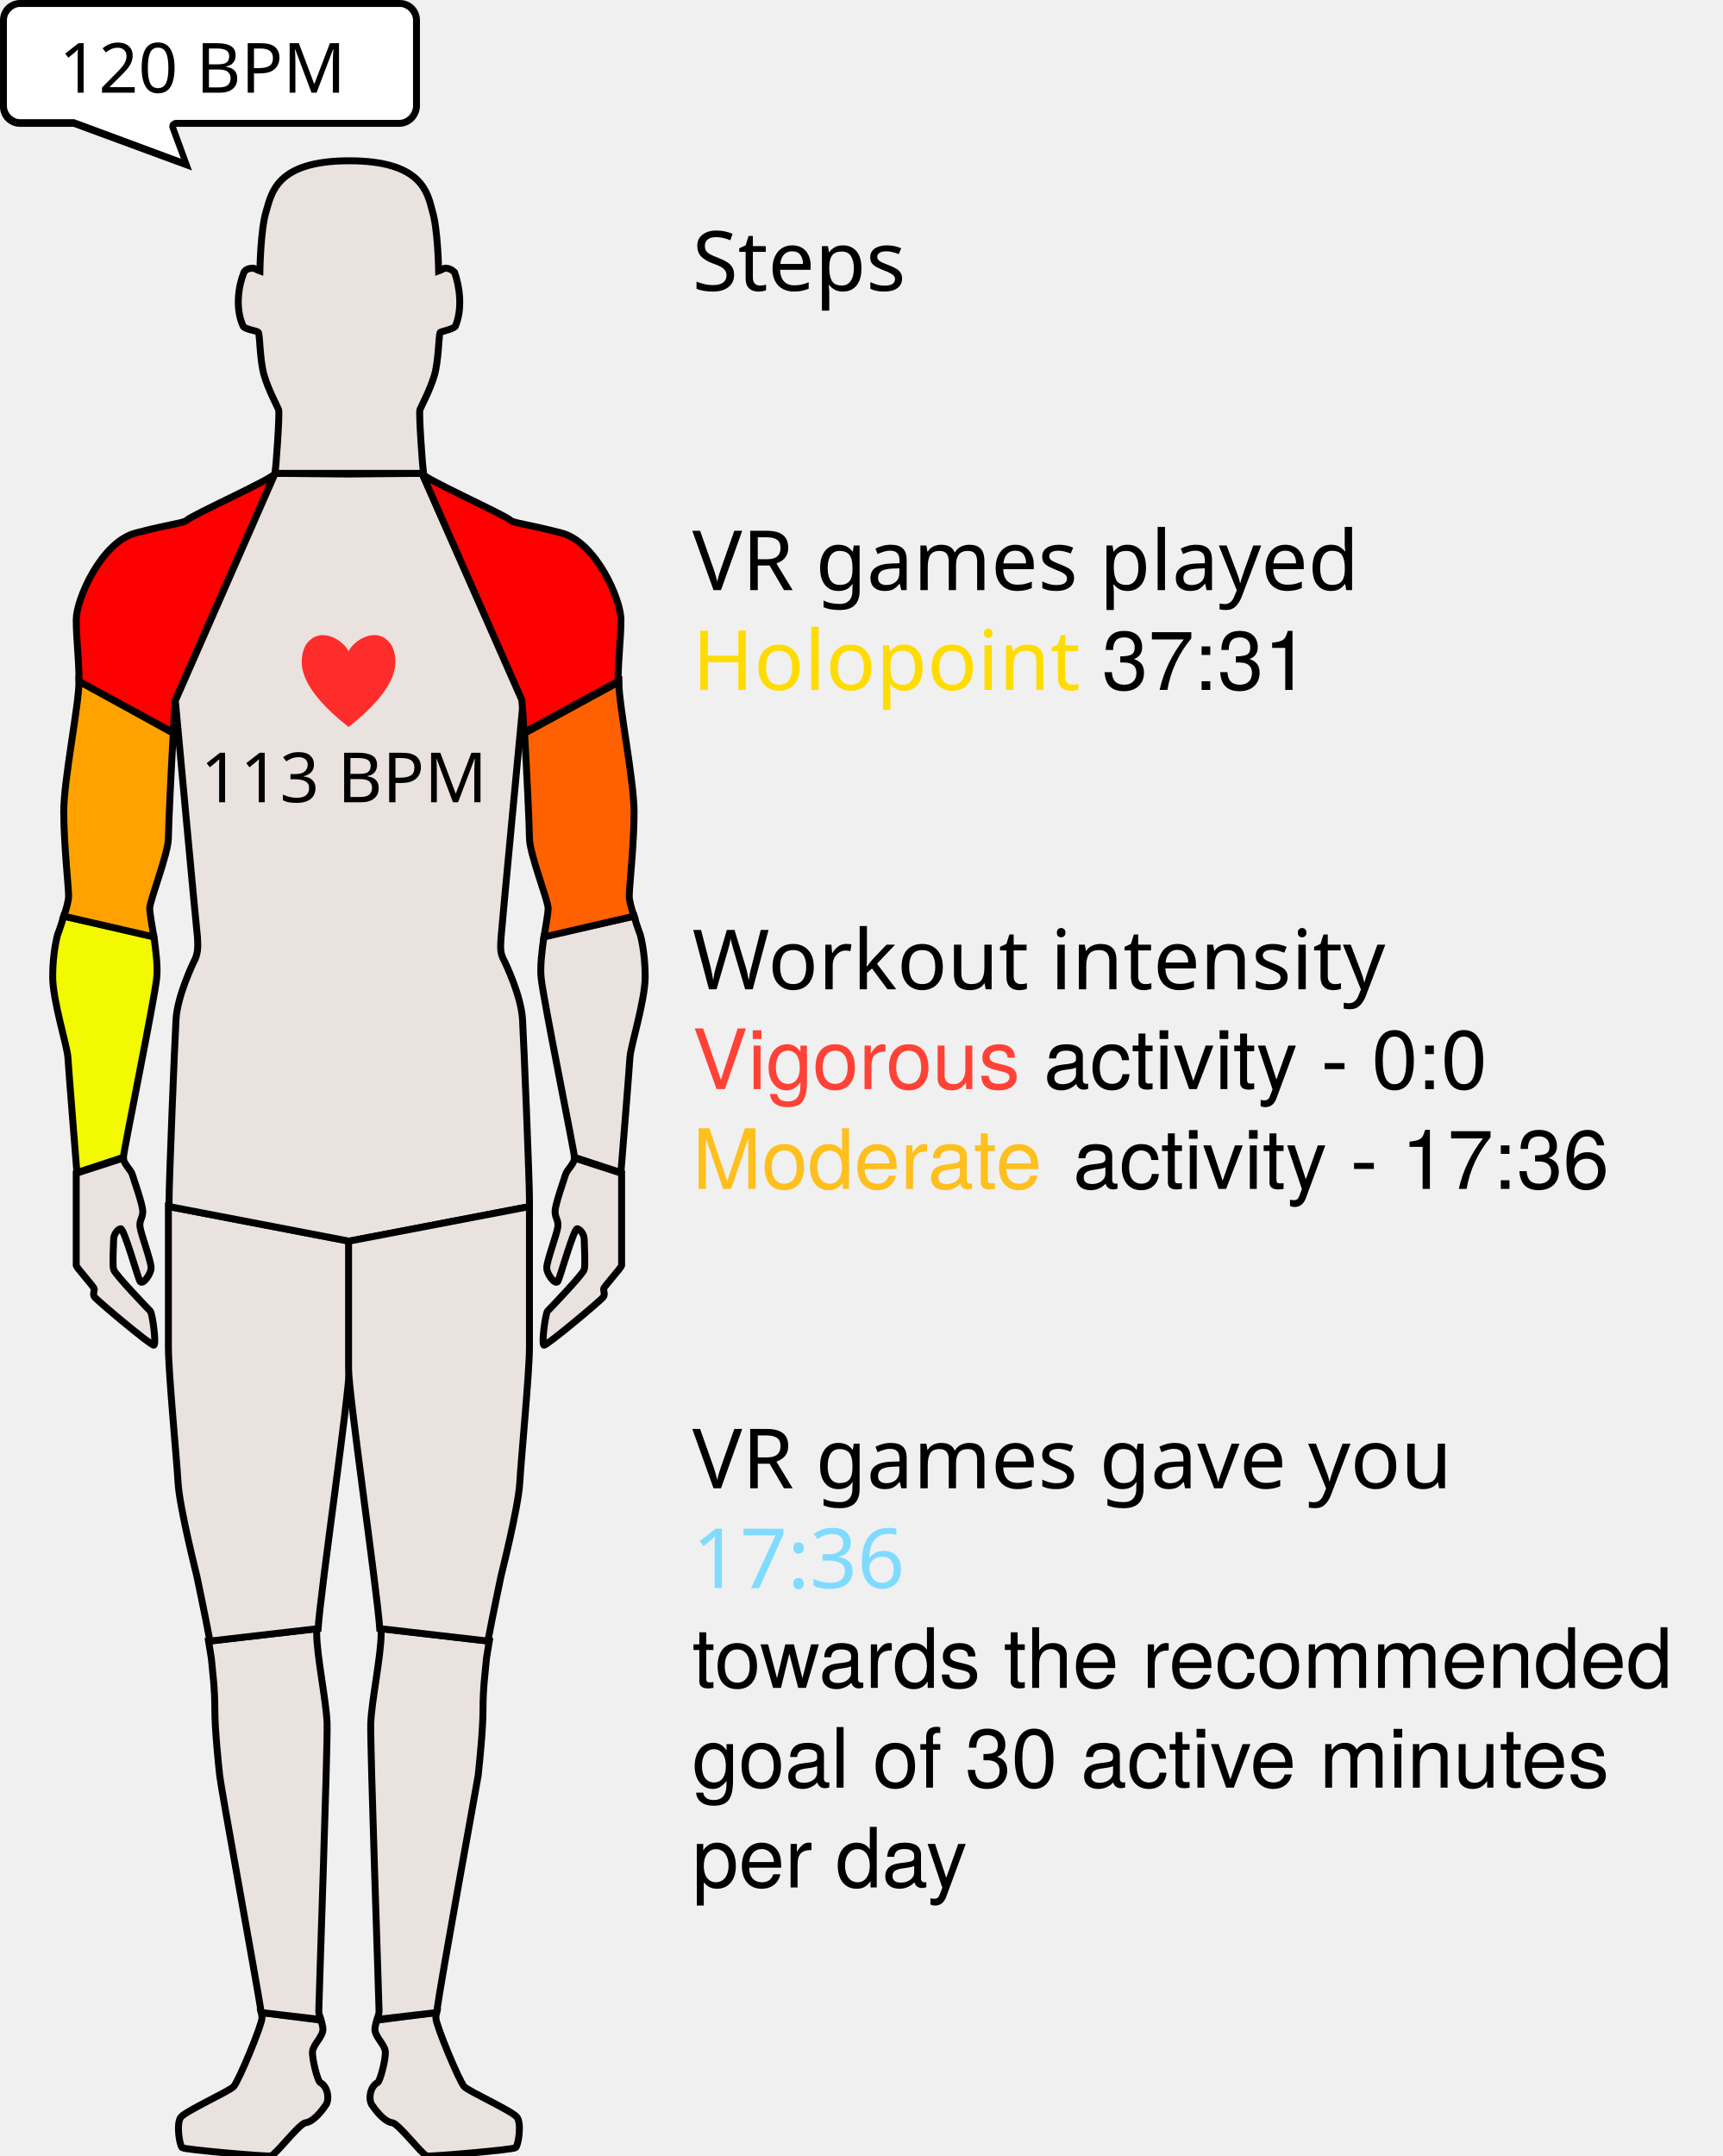
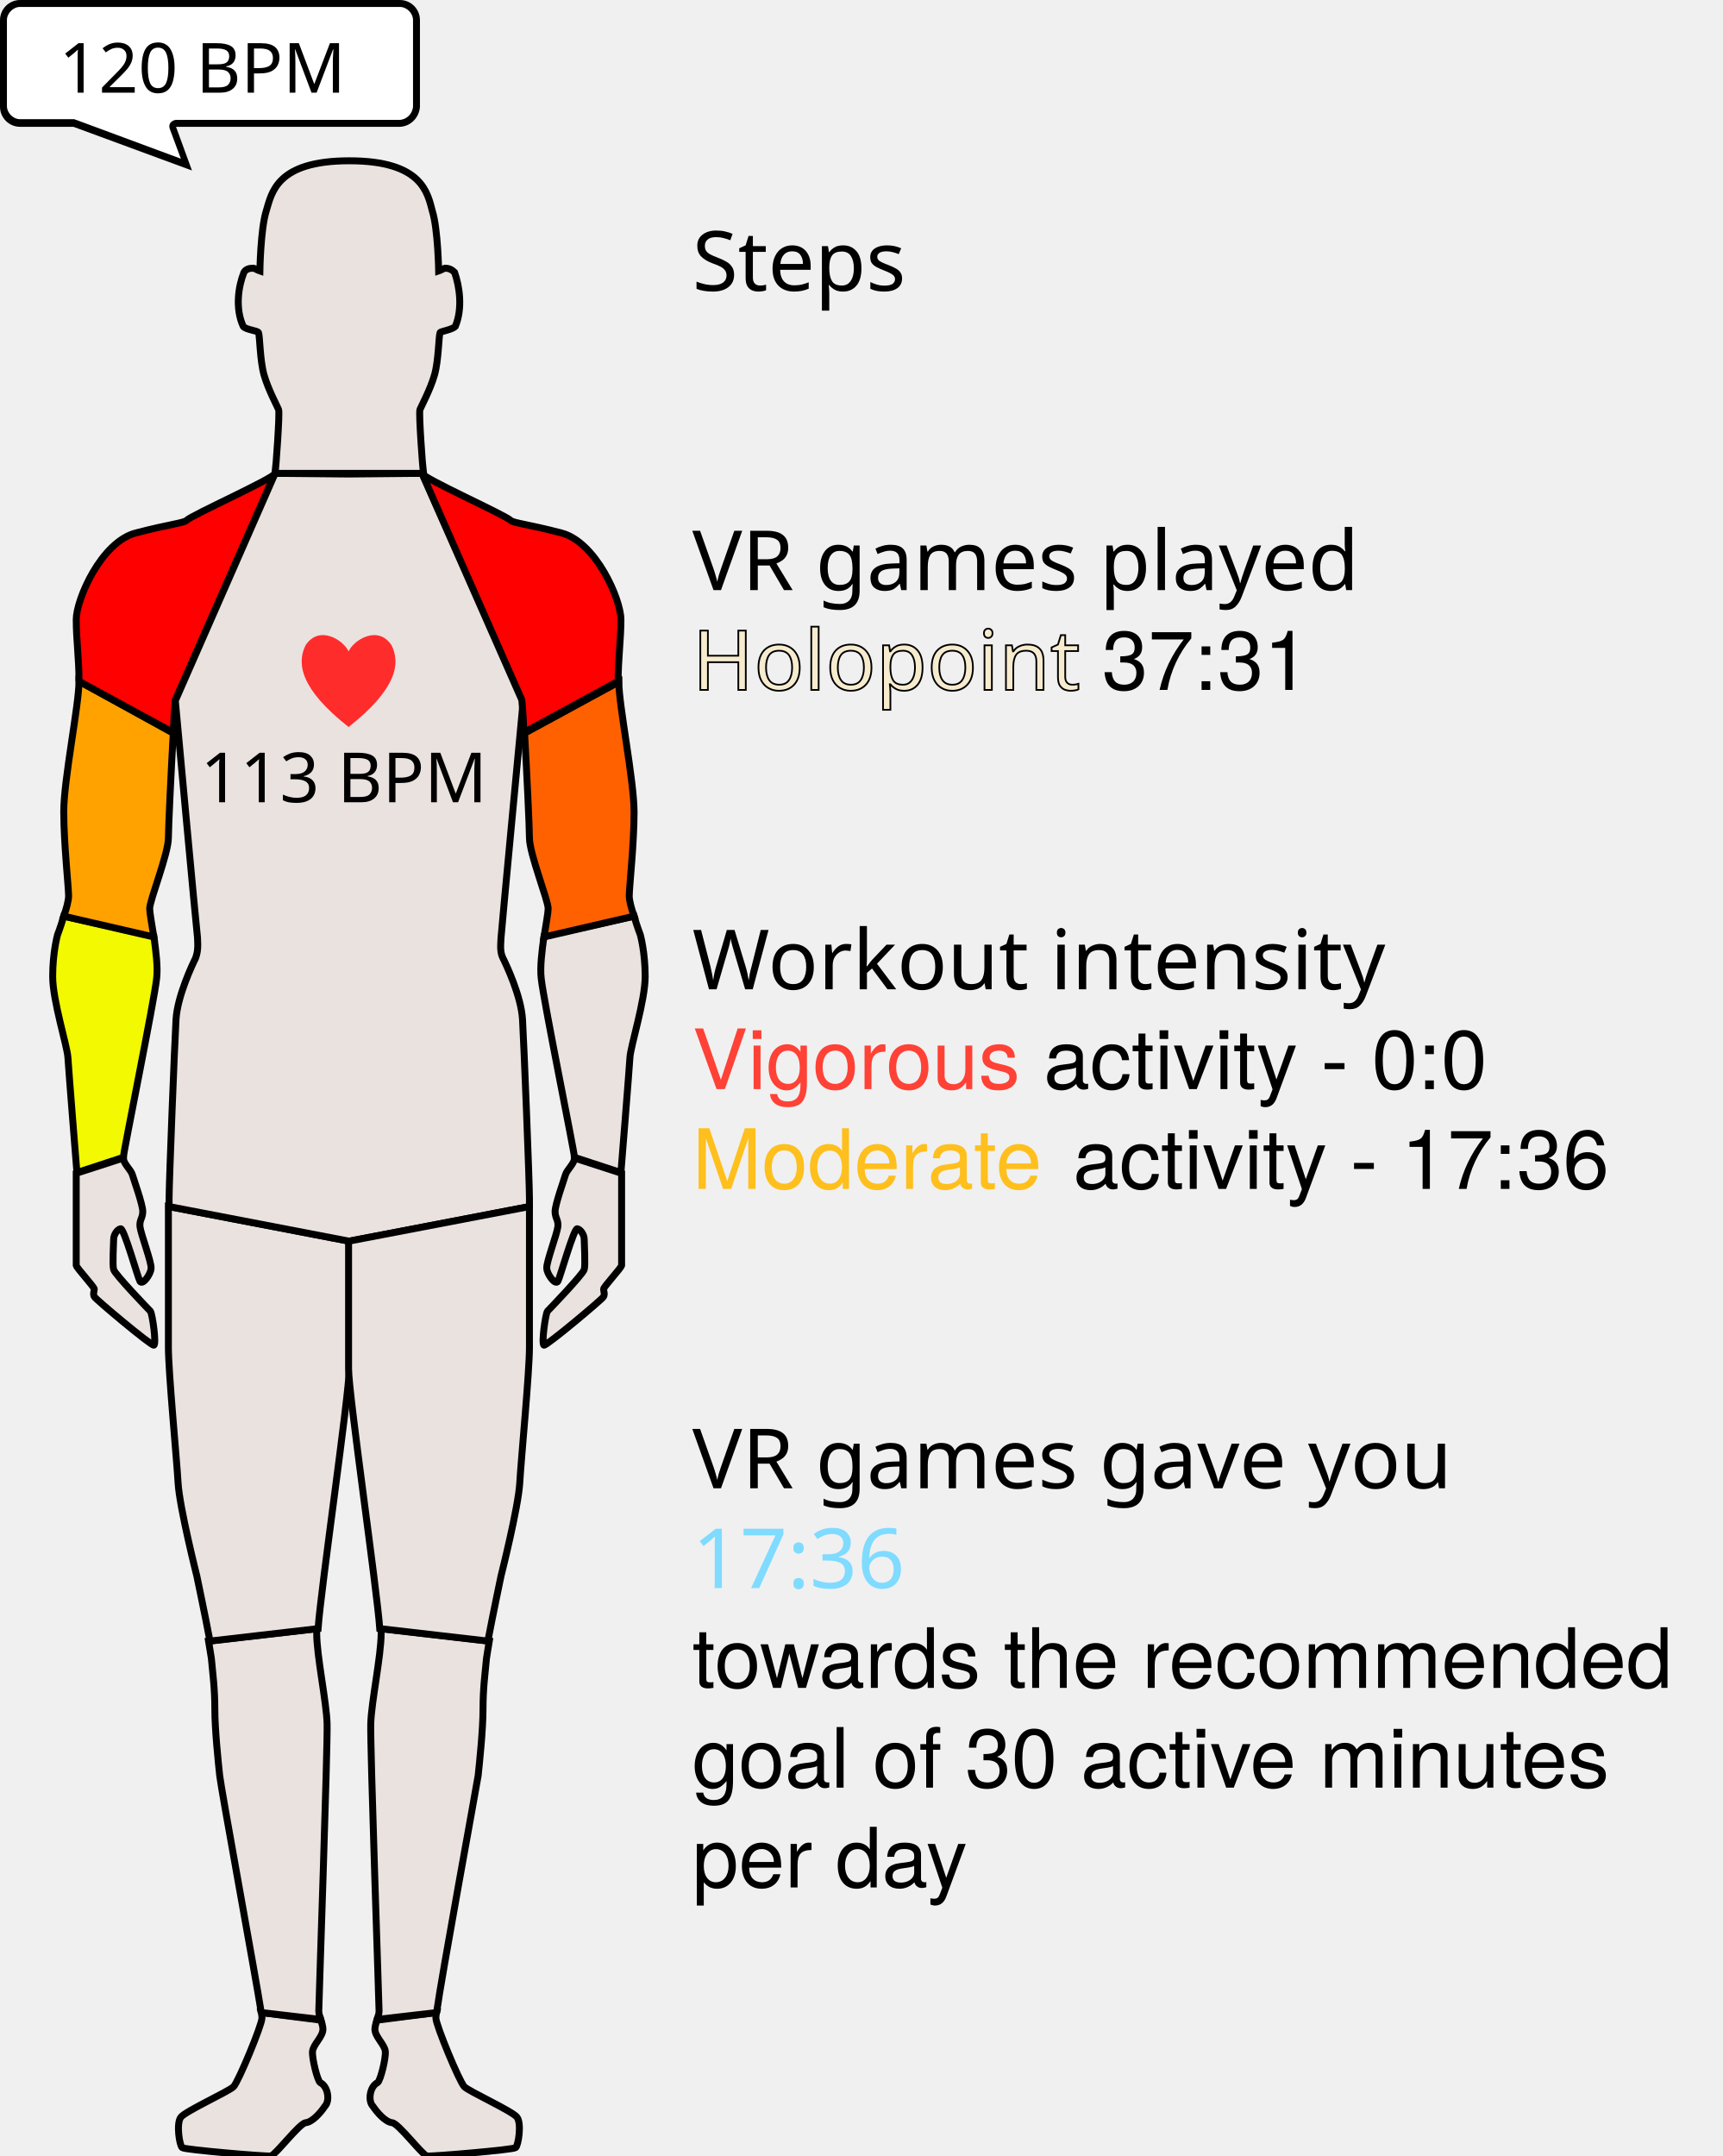
<svg xmlns="http://www.w3.org/2000/svg" version="1.1" id="Layer_1" x="0px" y="0px" viewBox="0 0 248.6 311.1" style="enable-background:new 0 0 248.6 311.1;" xml:space="preserve">
  <style type="text/css">
	.st0{fill:#EAE2DF;stroke:#000000;stroke-miterlimit:10;}
	.st1{fill:#F2F900;stroke:#000000;stroke-miterlimit:10;}
	.st2{fill:#FFA200;stroke:#000000;stroke-miterlimit:10;}
	.st3{fill:#FE0000;stroke:#000000;stroke-miterlimit:10;}
	.st4{fill:#FF6100;stroke:#000000;stroke-miterlimit:10;}
	.st5{fill:#FF2C2C;}
	.st6{fill:#FFFFFF;}
	.st7{font-family:'HelveticaNeue-Bold';}
	.st8{font-size:10px;}
	.st9{font-size:12px;}
- 	.st10{fill:#FFDC00;}
- 	.st11{font-family:'HelveticaNeue';}
- 	.st12{fill:#FF4136;}
- 	.st13{fill:#FFBF1C;}
- 	.st14{fill:#7FDBFF;}
+ 	.st10{fill:#F7EBCE;stroke:#000000;stroke-width:0.25;stroke-miterlimit:10;}
+ 	.st11{fill:#FFDC00;}
+ 	.st12{font-family:'HelveticaNeue';}
+ 	.st13{fill:#FF4136;}
+ 	.st14{fill:#FFBF1C;}
+ 	.st15{fill:#7FDBFF;}
</style>
  <g>
    <path class="st0" d="M37.7,290.4c0.1,0.4,0.1,0.7,0.1,0.8c0,1-3.4,9.2-4.1,9.9c-0.7,0.7-6.9,3.5-7.6,4.4s-0.2,4.1,0.2,4.4   s12.1,1.3,12.8,1.2c0.7-0.2,4.1-4.7,5-4.8c1-0.1,2.2-1.5,2.8-2.4c0.7-0.7,0.5-2.8-0.7-3.4c-0.4-0.3-1.2-3.5-1.1-4.5   c0.1-1,1.5-2.1,1.5-3.2c0-0.5-0.2-0.9-0.3-1.3L37.7,290.4z" />
-     <path class="st0" d="M37.7,290.4l8.6,1c-0.1-0.4-0.3-0.7-0.3-1.2c0-1,1.3-38.3,1.2-41.5c-0.1-3.2-1.5-9.8-1.5-13c0-0.2,0-0.4,0-0.7   l-15.6,1.8l0,0c0.2,1.1,0.3,2,0.4,2.5c0.2,2.2,0.5,4.3,0.5,7.3s0.5,7.7,0.7,9.6C31.9,258.1,36.9,285.3,37.7,290.4" />
+     <path class="st0" d="M37.7,290.4l8.6,1c-0.1-0.4-0.3-0.7-0.3-1.2c0-1,1.3-38.3,1.2-41.5s-1.5-9.8-1.5-13c0-0.2,0-0.4,0-0.7   l-15.6,1.8l0,0c0.2,1.1,0.3,2,0.4,2.5c0.2,2.2,0.5,4.3,0.5,7.3s0.5,7.7,0.7,9.6C31.9,258.1,36.9,285.3,37.7,290.4" />
    <path class="st0" d="M24.3,174.1c0,4.4,0,17.1,0,20.3c0,3.6,1.2,16.1,1.4,19.6s2.7,13.4,2.7,13.4s1.2,5.7,1.9,9.4l15.6-1.8   c0.4-5.7,4.5-33.9,4.5-37.5c0-3.8,0-18.4,0-18.4L24.3,174.1z" />
    <path class="st1" d="M11.1,169.2c0,0-1.2-14.9-1.3-16.6c-0.1-1.7-2.2-8.2-2.2-11.7s0.7-6,0.7-6s0.5-1.3,0.9-2.7l13,2.9   c0.3,2.1,0.6,4.5,0.4,6.1c-0.3,3-4.8,25.1-4.8,25.8L11.1,169.2z" />
-     <path class="st0" d="M17.8,167.1c0,0.8,1.1,1.7,1.3,2.4c0.2,0.7,1.5,4.3,1.5,5.3s-0.5,1.2-0.4,2.2c0.1,1,1.7,5.2,1.6,6   c0,0.8-1.2,2.5-1.6,1.9c-0.3-0.5-2.3-7.7-2.8-7.6c-0.5,0.1-1,0.9-1,1.5s-0.2,3.8,0,4.4c0.2,0.7,5,5.7,5.3,6   c0.3,0.4,0.9,4.8,0.5,4.9c-0.4,0.1-8.5-6.7-8.6-7c-0.2-0.4,0-0.8,0-1.1s-2.5-3-2.6-3.4c0-0.5,0-13.3,0-13.3L17.8,167.1z" />
+     <path class="st0" d="M17.8,167.1c0,0.8,1.1,1.7,1.3,2.4c0.2,0.7,1.5,4.3,1.5,5.3s-0.5,1.2-0.4,2.2s1.7,5.2,1.6,6   c0,0.8-1.2,2.5-1.6,1.9c-0.3-0.5-2.3-7.7-2.8-7.6c-0.5,0.1-1,0.9-1,1.5s-0.2,3.8,0,4.4c0.2,0.7,5,5.7,5.3,6   c0.3,0.4,0.9,4.8,0.5,4.9c-0.4,0.1-8.5-6.7-8.6-7c-0.2-0.4,0-0.8,0-1.1s-2.5-3-2.6-3.4c0-0.5,0-13.3,0-13.3L17.8,167.1z" />
    <path class="st2" d="M22.2,135.2c-0.3-1.9-0.6-3.5-0.6-4.1c0-1.2,2.7-7.9,2.7-10.2c0-1.5,0.4-9.8,0.7-15.1l-13.6-7.5   c0,3.4-2.2,14.2-2.2,18.8s0.7,10.9,0.7,12.2c0,0.6-0.3,1.8-0.7,2.9L22.2,135.2z" />
    <path class="st3" d="M11.4,98.3l13.6,7.4c0.1-2.7,0.3-4.7,0.3-4.7l14.4-32.7c-0.1,0.7-12,6-12.8,6.8c-0.5,0.4-2.3,0.5-7.3,1.8   S11,86.5,11,89.4S11.4,95,11.4,98.3" />
    <path class="st0" d="M25.3,101.1c0,0,3,32.6,3.2,34.2c0.1,1.5,0,2.2-0.3,3c-0.4,0.8-2.6,5.4-2.8,8.8c-0.2,3.4-1,23.5-1,25.8   c0,0.3,0,0.7,0,1.2l26,5l26-5c0-0.5,0-1,0-1.2c0-2.3-0.8-22.4-1-25.8c-0.2-3.4-2.4-8-2.8-8.8s-0.4-1.5-0.3-3s3.2-34.2,3.2-34.2   L60.9,68.3l-10.6,0.1l-10.6-0.1L25.3,101.1z" />
    <path class="st0" d="M63,290.4c-0.1,0.4-0.1,0.7-0.1,0.8c0,1,3.4,9.2,4.1,9.9c0.7,0.7,6.9,3.5,7.6,4.4s0.2,4.1-0.2,4.4   s-12.1,1.3-12.8,1.2c-0.7-0.2-4.1-4.7-5-4.8c-1-0.1-2.2-1.5-2.8-2.4c-0.7-0.7-0.5-2.8,0.7-3.4c0.4-0.3,1.2-3.5,1.1-4.5   c-0.1-1-1.5-2.1-1.5-3.2c0-0.5,0.2-0.9,0.3-1.3L63,290.4z" />
-     <path class="st0" d="M63,290.4l-8.6,1c0.1-0.4,0.3-0.7,0.3-1.2c0-1-1.3-38.3-1.2-41.5c0.1-3.2,1.5-9.8,1.5-13c0-0.2,0-0.4,0-0.7   l15.6,1.8l0,0c-0.2,1.1-0.3,2-0.4,2.5c-0.2,2.2-0.5,4.3-0.5,7.3s-0.5,7.7-0.7,9.6C68.7,258.1,63.7,285.3,63,290.4" />
+     <path class="st0" d="M63,290.4l-8.6,1c0.1-0.4,0.3-0.7,0.3-1.2c0-1-1.3-38.3-1.2-41.5s1.5-9.8,1.5-13c0-0.2,0-0.4,0-0.7l15.6,1.8   l0,0c-0.2,1.1-0.3,2-0.4,2.5c-0.2,2.2-0.5,4.3-0.5,7.3s-0.5,7.7-0.7,9.6C68.7,258.1,63.7,285.3,63,290.4" />
    <path class="st0" d="M76.4,174.1c0,4.4,0,17.1,0,20.3c0,3.6-1.2,16.1-1.4,19.6c-0.2,3.5-2.7,13.4-2.7,13.4s-1.2,5.7-1.9,9.4   L54.8,235c-0.4-5.7-4.5-33.9-4.5-37.5c0-3.8,0-18.4,0-18.4L76.4,174.1z" />
    <path class="st0" d="M89.6,169.2c0,0,1.2-14.9,1.3-16.6c0.1-1.7,2.2-8.2,2.2-11.7s-0.7-6-0.7-6s-0.5-1.3-0.9-2.7l-13,2.9   c-0.3,2.1-0.6,4.5-0.4,6.1c0.3,3,4.8,25.1,4.8,25.8L89.6,169.2z" />
    <path class="st0" d="M82.9,167.1c0,0.8-1.1,1.7-1.3,2.4s-1.5,4.3-1.5,5.3s0.5,1.2,0.4,2.2s-1.7,5.2-1.6,6c0,0.8,1.2,2.5,1.6,1.9   c0.3-0.5,2.3-7.7,2.8-7.6c0.5,0.1,1,0.9,1,1.5s0.2,3.8,0,4.4c-0.2,0.7-5,5.7-5.3,6c-0.3,0.4-0.9,4.8-0.5,4.9s8.5-6.7,8.6-7   c0.2-0.4,0-0.8,0-1.1s2.5-3,2.6-3.4c0-0.5,0-13.3,0-13.3L82.9,167.1z" />
    <path class="st4" d="M78.5,135.2c0.3-1.9,0.6-3.5,0.6-4.1c0-1.2-2.7-7.9-2.7-10.2c0-1.5-0.4-9.8-0.7-15.1l13.6-7.4   c0,3.4,2.2,14.2,2.2,18.8s-0.7,10.8-0.7,12.1c0,0.6,0.3,1.8,0.7,2.9L78.5,135.2z" />
    <path class="st3" d="M89.2,98.3l-13.6,7.4c-0.1-2.7-0.3-4.7-0.3-4.7L60.9,68.3c0.1,0.7,12,6,12.8,6.8c0.5,0.4,2.3,0.5,7.3,1.8   s8.6,9.6,8.6,12.5S89.2,95,89.2,98.3" />
-     <path class="st0" d="M39.7,68.3c0.1-0.7,0.7-8.7,0.5-9.2c-0.2-0.5-1.5-2.9-2.1-5s-0.6-5.7-0.8-6.1c-0.1-0.3-1.8-0.4-2.2-0.9   c-1.2-2.6-0.7-5.8,0.1-7.8c0.3-0.5,0.8-0.6,1.4-0.6c0.3,0.1,0.6,0.3,0.9,0.4c0,0,0.1-6,0.9-8.6c0.8-2.6,1.4-7.3,12-7.3   s11.3,4.7,12,7.3c0.8,2.6,0.9,8.6,0.9,8.6c0.3-0.1,0.6-0.3,0.9-0.4c0.6,0,1,0.2,1.4,0.6c0.7,2,1.2,5.2,0.1,7.8   c-0.5,0.5-2.1,0.7-2.2,0.9c-0.2,0.5-0.2,4-0.8,6.1c-0.6,2.1-1.9,4.5-2.1,5c-0.2,0.5,0.4,8.5,0.5,9.2H39.7z" />
+     <path class="st0" d="M39.7,68.3c0.1-0.7,0.7-8.7,0.5-9.2s-1.5-2.9-2.1-5s-0.6-5.7-0.8-6.1c-0.1-0.3-1.8-0.4-2.2-0.9   c-1.2-2.6-0.7-5.8,0.1-7.8c0.3-0.5,0.8-0.6,1.4-0.6c0.3,0.1,0.6,0.3,0.9,0.4c0,0,0.1-6,0.9-8.6c0.8-2.6,1.4-7.3,12-7.3   s11.3,4.7,12,7.3c0.8,2.6,0.9,8.6,0.9,8.6c0.3-0.1,0.6-0.3,0.9-0.4c0.6,0,1,0.2,1.4,0.6c0.7,2,1.2,5.2,0.1,7.8   c-0.5,0.5-2.1,0.7-2.2,0.9c-0.2,0.5-0.2,4-0.8,6.1s-1.9,4.5-2.1,5c-0.2,0.5,0.4,8.5,0.5,9.2H39.7z" />
    <path class="st5" d="M50.3,94c-0.7-1.6-4.2-3.9-6.2-0.9c-1.3,2.6-0.8,6.3,6.2,11.8c7-5.5,7.5-9.2,6.2-11.8   C54.5,90.1,51,92.4,50.3,94z" />
    <g>
      <path class="st6" d="M10.8,17.8c-0.1,0-0.1,0-0.2,0H2.9c-1.3,0-2.4-1.1-2.4-2.4V2.9c0-1.3,1.1-2.4,2.4-2.4h54.8    c1.3,0,2.4,1.1,2.4,2.4v12.5c-0.1,1.3-1.2,2.4-2.5,2.4H25.4c-0.2,0-0.3,0.1-0.4,0.2s-0.1,0.3-0.1,0.5l1.9,5.3L10.8,17.8z" />
-       <path d="M57.7,1c1,0,1.9,0.9,1.9,1.9v12.5c-0.1,1.1-1,1.9-2,1.9H25.4c-0.3,0-0.6,0.2-0.8,0.4c-0.2,0.3-0.2,0.6-0.1,0.9l1.6,4.3    l-15.1-5.6c-0.1,0-0.2-0.1-0.3-0.1H2.9c-1,0-1.9-0.9-1.9-1.9V2.9C1,1.9,1.9,1,2.9,1H57.7 M57.7,0H2.9C1.3,0,0,1.3,0,2.9v12.5    c0,1.6,1.3,2.9,2.9,2.9h7.7l17.1,6.3l-2.3-6.3h32.2c1.6,0,2.9-1.3,3-2.9V2.9C60.6,1.3,59.3,0,57.7,0L57.7,0z" />
+       <path d="M57.7,1c1,0,1.9,0.9,1.9,1.9v12.5c-0.1,1.1-1,1.9-2,1.9H25.4c-0.3,0-0.6,0.2-0.8,0.4c-0.2,0.3-0.2,0.6-0.1,0.9l1.6,4.3    L11,17.3c-0.1,0-0.2-0.1-0.3-0.1H2.9c-1,0-1.9-0.9-1.9-1.9V2.9C1,1.9,1.9,1,2.9,1H57.7 M57.7,0H2.9C1.3,0,0,1.3,0,2.9v12.5    c0,1.6,1.3,2.9,2.9,2.9h7.7l17.1,6.3l-2.3-6.3h32.2c1.6,0,2.9-1.3,3-2.9V2.9C60.6,1.3,59.3,0,57.7,0L57.7,0z" />
    </g>
  </g>
  <text transform="matrix(1 0 0 1 28.9324 115.7606)" class="st7 st8">113 BPM</text>
  <text transform="matrix(1 0 0 1 8.5187 13.3736)" class="st7 st8">120 BPM</text>
-   <text transform="matrix(1 0 0 1 99.9 41.95)">
-     <tspan x="0" y="0" class="st7 st9">Steps</tspan>
-     <tspan x="0" y="43.2" class="st7 st9">VR games played</tspan>
-     <tspan x="0" y="57.6" class="st10 st7 st9">Holopoint</tspan>
-     <tspan x="55.8" y="57.6" class="st10 st11 st9"> </tspan>
-     <tspan x="59.1" y="57.6" class="st11 st9">37:31</tspan>
-     <tspan x="0" y="100.8" class="st7 st9">Workout intensity</tspan>
-     <tspan x="0" y="115.2" class="st12 st11 st9">Vigorous </tspan>
-     <tspan x="50.7" y="115.2" class="st11 st9">activity - 0:0</tspan>
-     <tspan x="0" y="129.6" class="st13 st11 st9">Moderate</tspan>
-     <tspan x="51.6" y="129.6" class="st11 st9"> activity - 17:36</tspan>
-     <tspan x="0" y="172.8" class="st7 st9">VR games gave you</tspan>
-     <tspan x="0" y="187.2" class="st14 st7 st9">17:36</tspan>
-     <tspan x="0" y="201.6" class="st11 st9">towards the recommended</tspan>
-     <tspan x="0" y="216" class="st11 st9">goal of 30 active minutes</tspan>
-     <tspan x="0" y="230.4" class="st11 st9">per day</tspan>
-   </text>
+   <text transform="matrix(1 0 0 1 99.9 41.95)" class="st7 st9">Steps</text>
+   <text transform="matrix(1 0 0 1 99.9 85.15)" class="st7 st9">VR games played</text>
+   <text transform="matrix(1 0 0 1 99.9 99.55)" class="st10 st7 st9">Holopoint</text>
+   <text transform="matrix(1 0 0 1 155.7 99.55)" class="st11 st12 st9"> </text>
+   <text transform="matrix(1 0 0 1 159 99.55)" class="st12 st9">37:31</text>
+   <text transform="matrix(1 0 0 1 99.9 142.75)" class="st7 st9">Workout intensity</text>
+   <text transform="matrix(1 0 0 1 99.9 157.15)" class="st13 st12 st9">Vigorous </text>
+   <text transform="matrix(1 0 0 1 150.6 157.15)" class="st12 st9">activity - 0:0</text>
+   <text transform="matrix(1 0 0 1 99.9 171.55)" class="st14 st12 st9">Moderate</text>
+   <text transform="matrix(1 0 0 1 151.5 171.55)" class="st12 st9"> activity - 17:36</text>
+   <text transform="matrix(1 0 0 1 99.9 214.75)" class="st7 st9">VR games gave you</text>
+   <text transform="matrix(1 0 0 1 99.9 229.15)" class="st15 st7 st9">17:36</text>
+   <text transform="matrix(1 0 0 1 99.9 243.55)" class="st12 st9">towards the recommended</text>
+   <text transform="matrix(1 0 0 1 99.9 257.95)" class="st12 st9">goal of 30 active minutes</text>
+   <text transform="matrix(1 0 0 1 99.9 272.35)" class="st12 st9">per day</text>
</svg>
